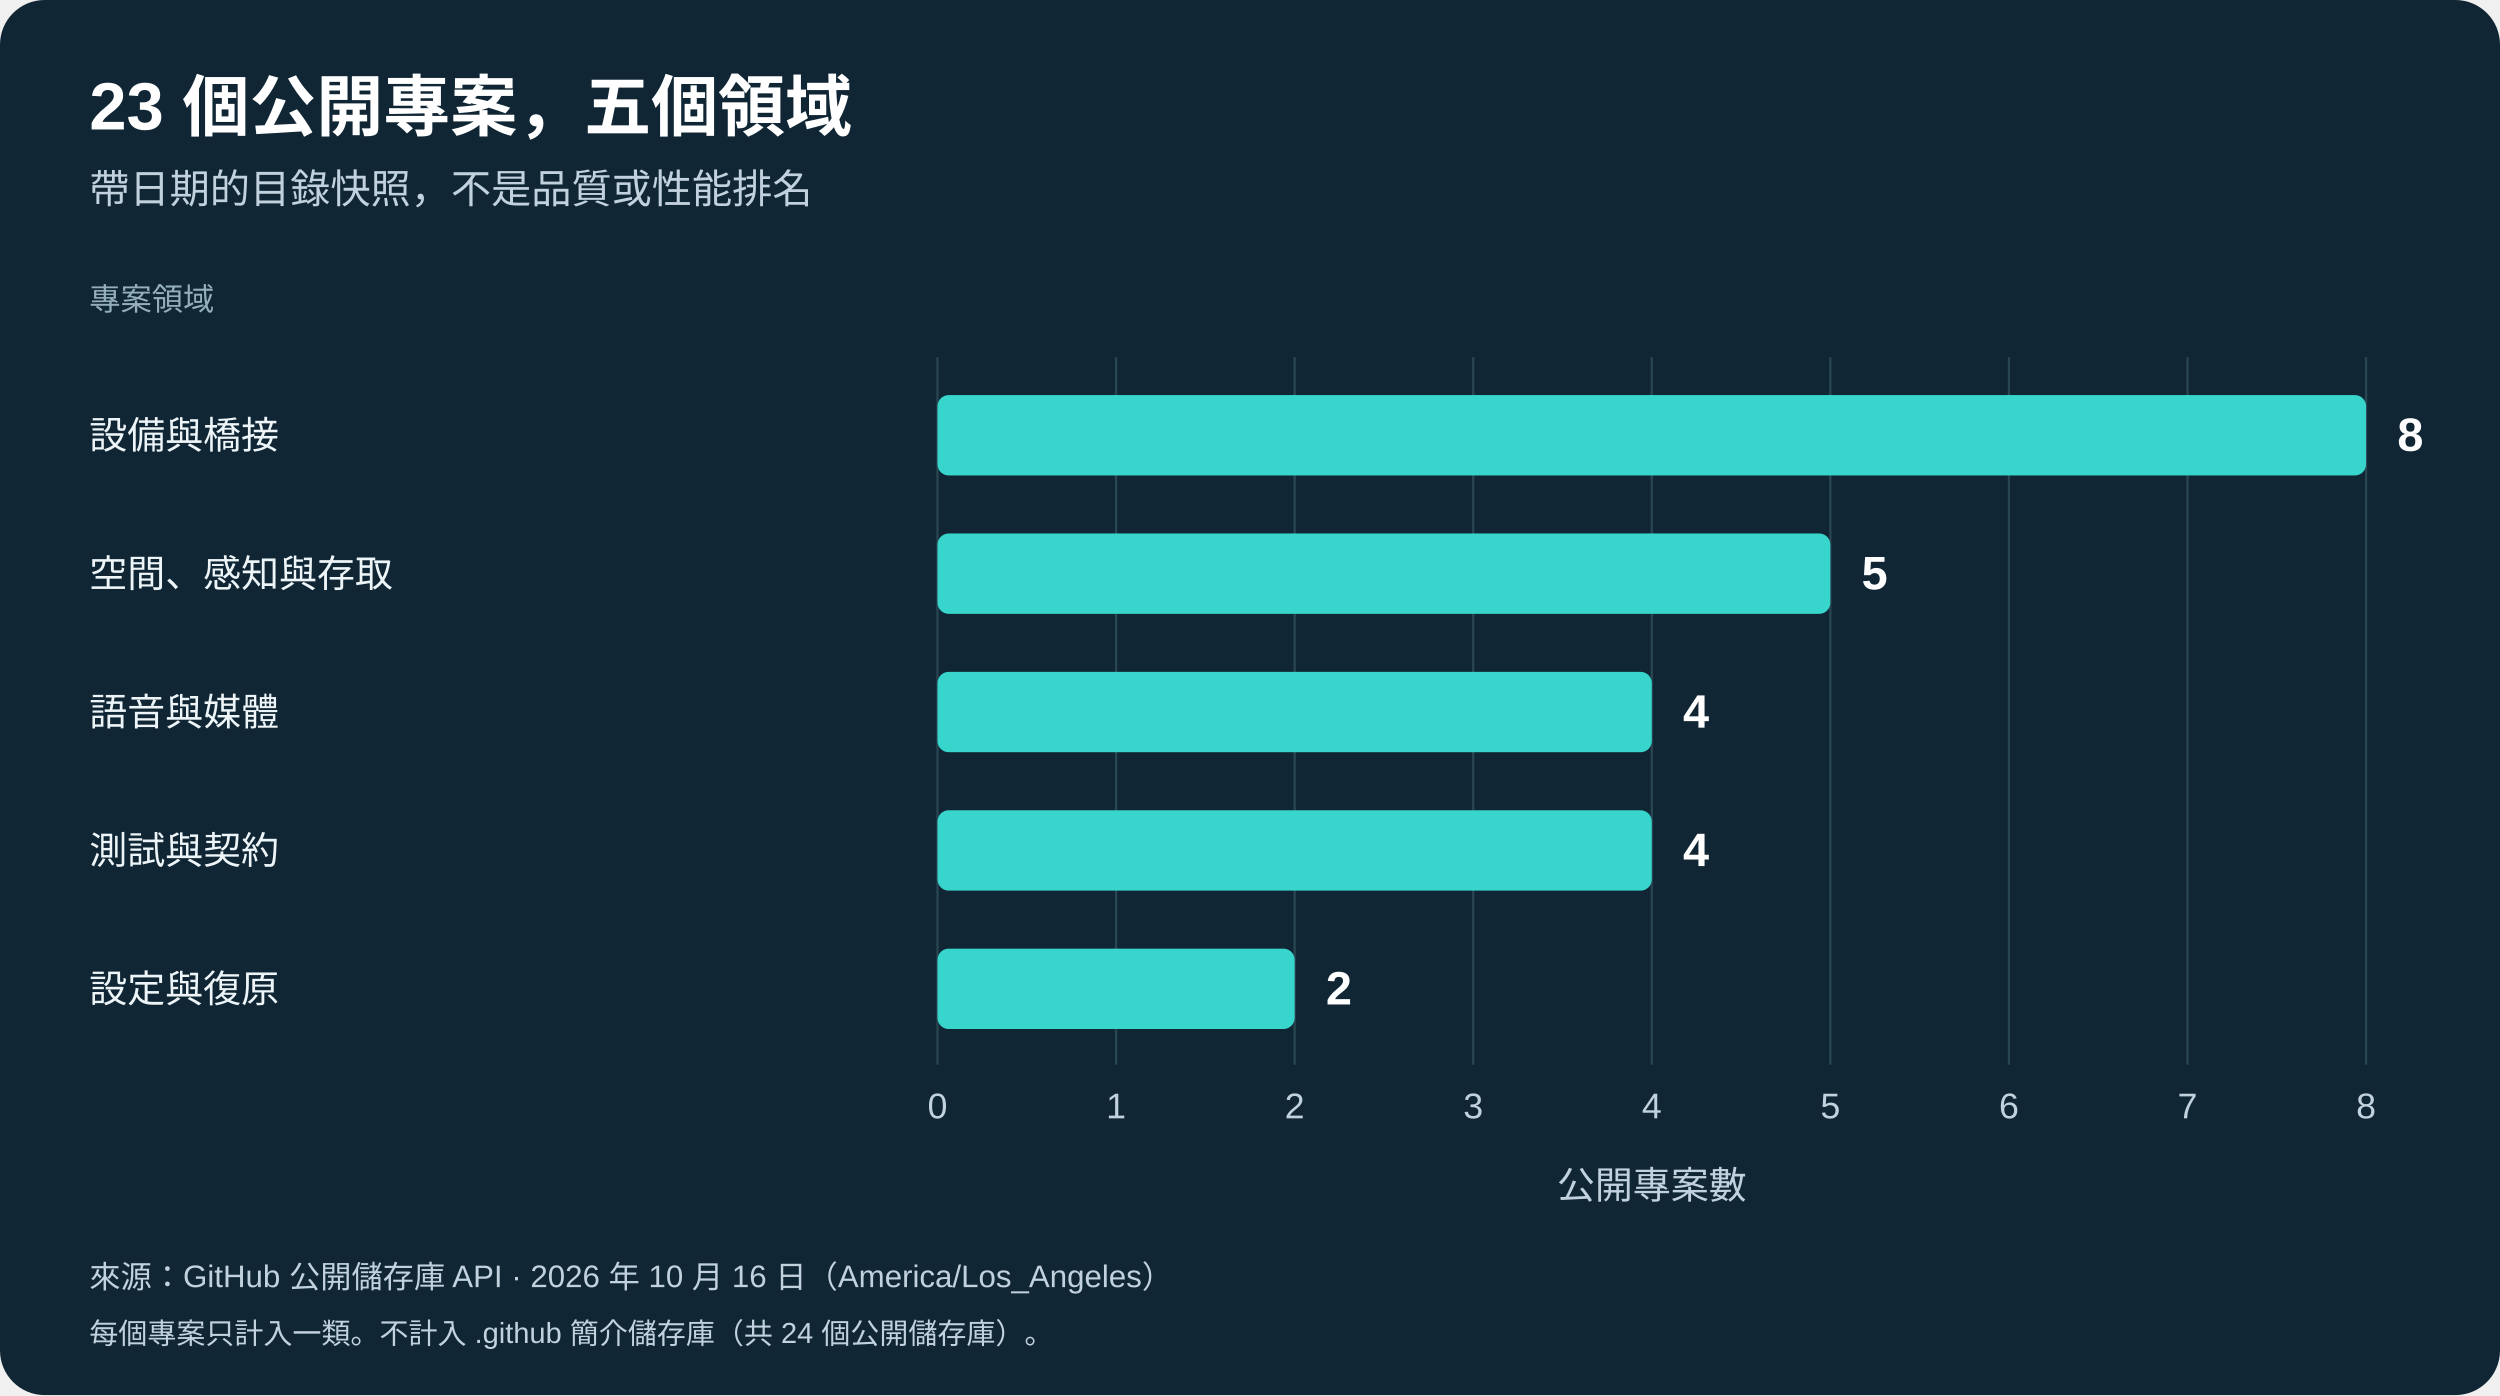
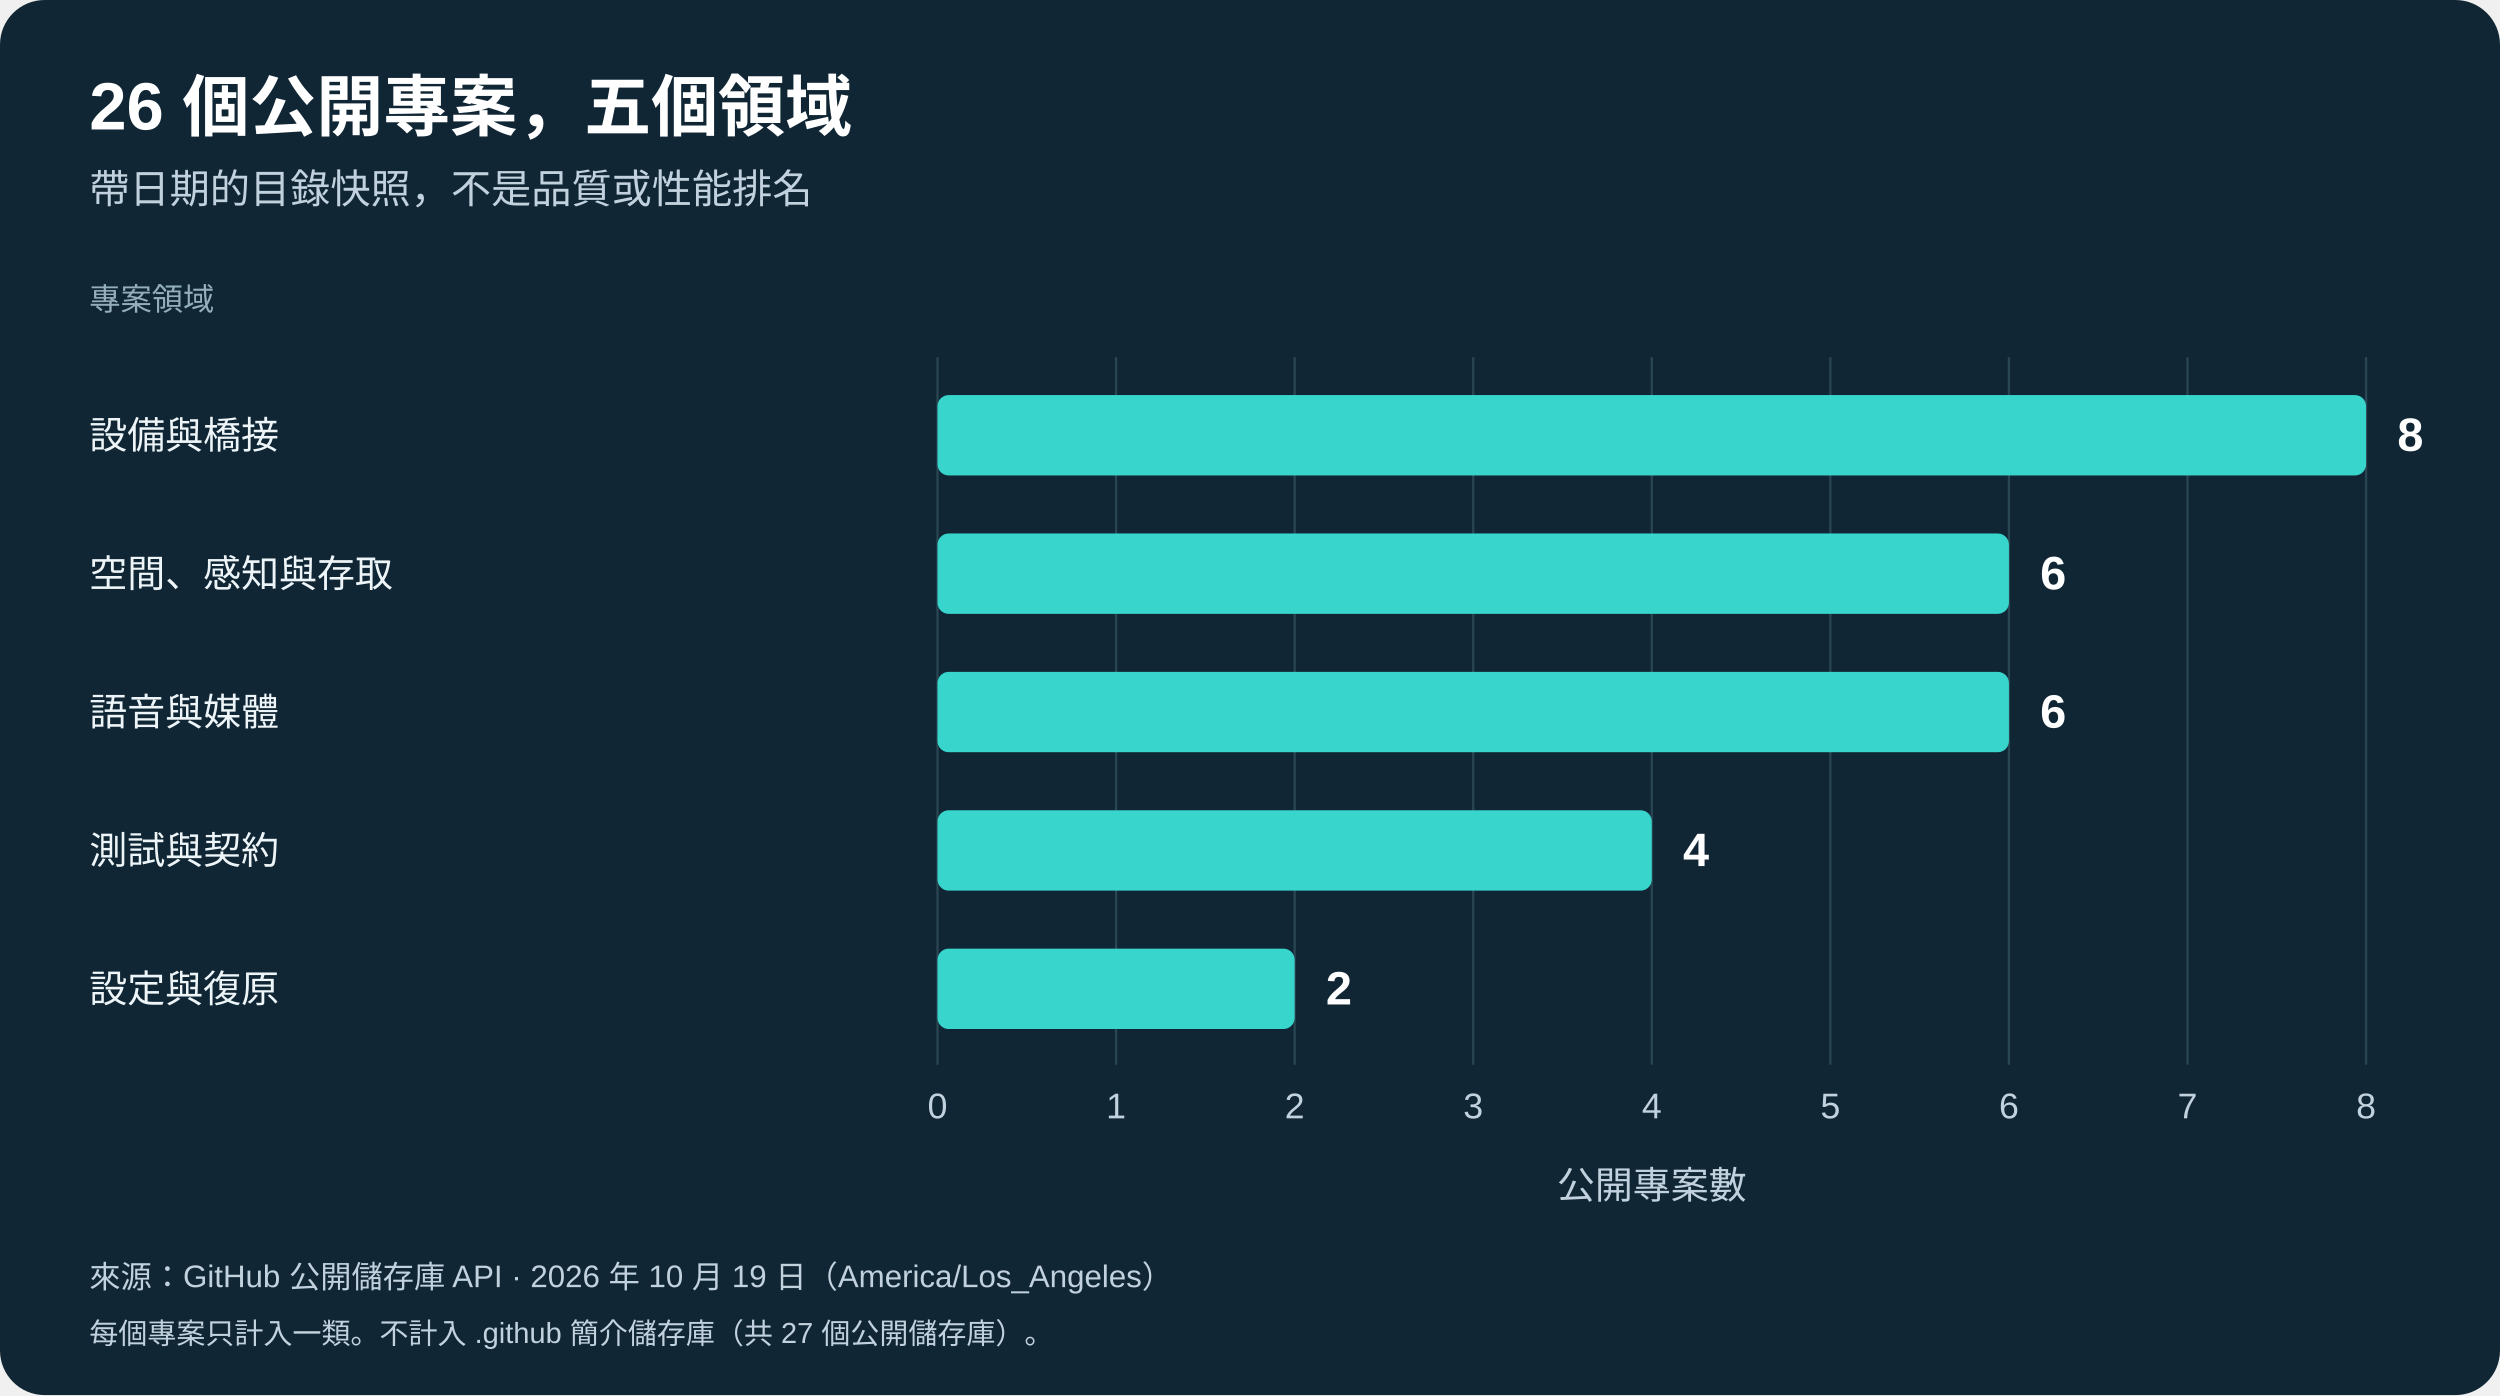
<svg xmlns="http://www.w3.org/2000/svg" width="1120" height="625" viewBox="0 0 1120 625" role="img" aria-labelledby="title desc" lang="zh-Hant">
  <rect width="1120" height="625" rx="20" fill="#102634" />
  <g font-family="Arial, Helvetica, sans-serif">
-     <text x="40" y="58" font-size="30" fill="#ffffff" font-weight="700" text-anchor="start">23 個公開專案，五個領域</text>
+     <text x="40" y="58" font-size="30" fill="#ffffff" font-weight="700" text-anchor="start">26 個公開專案，五個領域</text>
    <text x="40" y="91" font-size="18" fill="#c1d1dd" font-weight="400" text-anchor="start">帶日期的目錄快照，不是品質或性能排名</text>
    <text x="40" y="139" font-size="14" fill="#94aebb" font-weight="400" text-anchor="start">專案領域</text>
    <line x1="420" y1="160" x2="420" y2="477" stroke="#294653" />
    <text x="420" y="501" font-size="16" fill="#c1d1dd" font-weight="400" text-anchor="middle">0</text>
    <line x1="500" y1="160" x2="500" y2="477" stroke="#294653" />
    <text x="500" y="501" font-size="16" fill="#c1d1dd" font-weight="400" text-anchor="middle">1</text>
    <line x1="580" y1="160" x2="580" y2="477" stroke="#294653" />
    <text x="580" y="501" font-size="16" fill="#c1d1dd" font-weight="400" text-anchor="middle">2</text>
    <line x1="660" y1="160" x2="660" y2="477" stroke="#294653" />
    <text x="660" y="501" font-size="16" fill="#c1d1dd" font-weight="400" text-anchor="middle">3</text>
    <line x1="740" y1="160" x2="740" y2="477" stroke="#294653" />
    <text x="740" y="501" font-size="16" fill="#c1d1dd" font-weight="400" text-anchor="middle">4</text>
    <line x1="820" y1="160" x2="820" y2="477" stroke="#294653" />
    <text x="820" y="501" font-size="16" fill="#c1d1dd" font-weight="400" text-anchor="middle">5</text>
    <line x1="900" y1="160" x2="900" y2="477" stroke="#294653" />
    <text x="900" y="501" font-size="16" fill="#c1d1dd" font-weight="400" text-anchor="middle">6</text>
    <line x1="980" y1="160" x2="980" y2="477" stroke="#294653" />
    <text x="980" y="501" font-size="16" fill="#c1d1dd" font-weight="400" text-anchor="middle">7</text>
    <line x1="1060" y1="160" x2="1060" y2="477" stroke="#294653" />
    <text x="1060" y="501" font-size="16" fill="#c1d1dd" font-weight="400" text-anchor="middle">8</text>
    <text x="40" y="201" font-size="17" fill="#edf5f8" font-weight="400" text-anchor="start">設備與橋接</text>
    <rect x="420" y="177" width="640" height="36" rx="5" fill="#38d5cc" />
    <text x="1074" y="202" font-size="21" fill="#ffffff" font-weight="700" text-anchor="start">8</text>
    <text x="40" y="263" font-size="17" fill="#edf5f8" font-weight="400" text-anchor="start">空間、感知與存取</text>
-     <rect x="420" y="239" width="400" height="36" rx="5" fill="#38d5cc" />
-     <text x="834" y="264" font-size="21" fill="#ffffff" font-weight="700" text-anchor="start">5</text>
+     <rect x="420" y="239" width="480" height="36" rx="5" fill="#38d5cc" />
+     <text x="914" y="264" font-size="21" fill="#ffffff" font-weight="700" text-anchor="start">6</text>
    <text x="40" y="325" font-size="17" fill="#edf5f8" font-weight="400" text-anchor="start">語音與媒體</text>
-     <rect x="420" y="301" width="320" height="36" rx="5" fill="#38d5cc" />
-     <text x="754" y="326" font-size="21" fill="#ffffff" font-weight="700" text-anchor="start">4</text>
+     <rect x="420" y="301" width="480" height="36" rx="5" fill="#38d5cc" />
+     <text x="914" y="326" font-size="21" fill="#ffffff" font-weight="700" text-anchor="start">6</text>
    <text x="40" y="387" font-size="17" fill="#edf5f8" font-weight="400" text-anchor="start">測試與契約</text>
    <rect x="420" y="363" width="320" height="36" rx="5" fill="#38d5cc" />
    <text x="754" y="388" font-size="21" fill="#ffffff" font-weight="700" text-anchor="start">4</text>
    <text x="40" y="449" font-size="17" fill="#edf5f8" font-weight="400" text-anchor="start">設定與復原</text>
    <rect x="420" y="425" width="160" height="36" rx="5" fill="#38d5cc" />
    <text x="594" y="450" font-size="21" fill="#ffffff" font-weight="700" text-anchor="start">2</text>
    <text x="740" y="537" font-size="17" fill="#c1d1dd" font-weight="400" text-anchor="middle">公開專案數</text>
-     <text x="40" y="577" font-size="14" fill="#c1d1dd" font-weight="400" text-anchor="start">來源：GitHub 公開儲存庫 API · 2026 年 10 月 16 日（America/Los_Angeles）</text>
-     <text x="40" y="602" font-size="13" fill="#c1d1dd" font-weight="400" text-anchor="start">每個專案只計入一類。不計入 .github 簡介儲存庫（共 24 個公開儲存庫）。</text>
+     <text x="40" y="577" font-size="14" fill="#c1d1dd" font-weight="400" text-anchor="start">來源：GitHub 公開儲存庫 API · 2026 年 10 月 19 日（America/Los_Angeles）</text>
+     <text x="40" y="602" font-size="13" fill="#c1d1dd" font-weight="400" text-anchor="start">每個專案只計入一類。不計入 .github 簡介儲存庫（共 27 個公開儲存庫）。</text>
  </g>
</svg>
